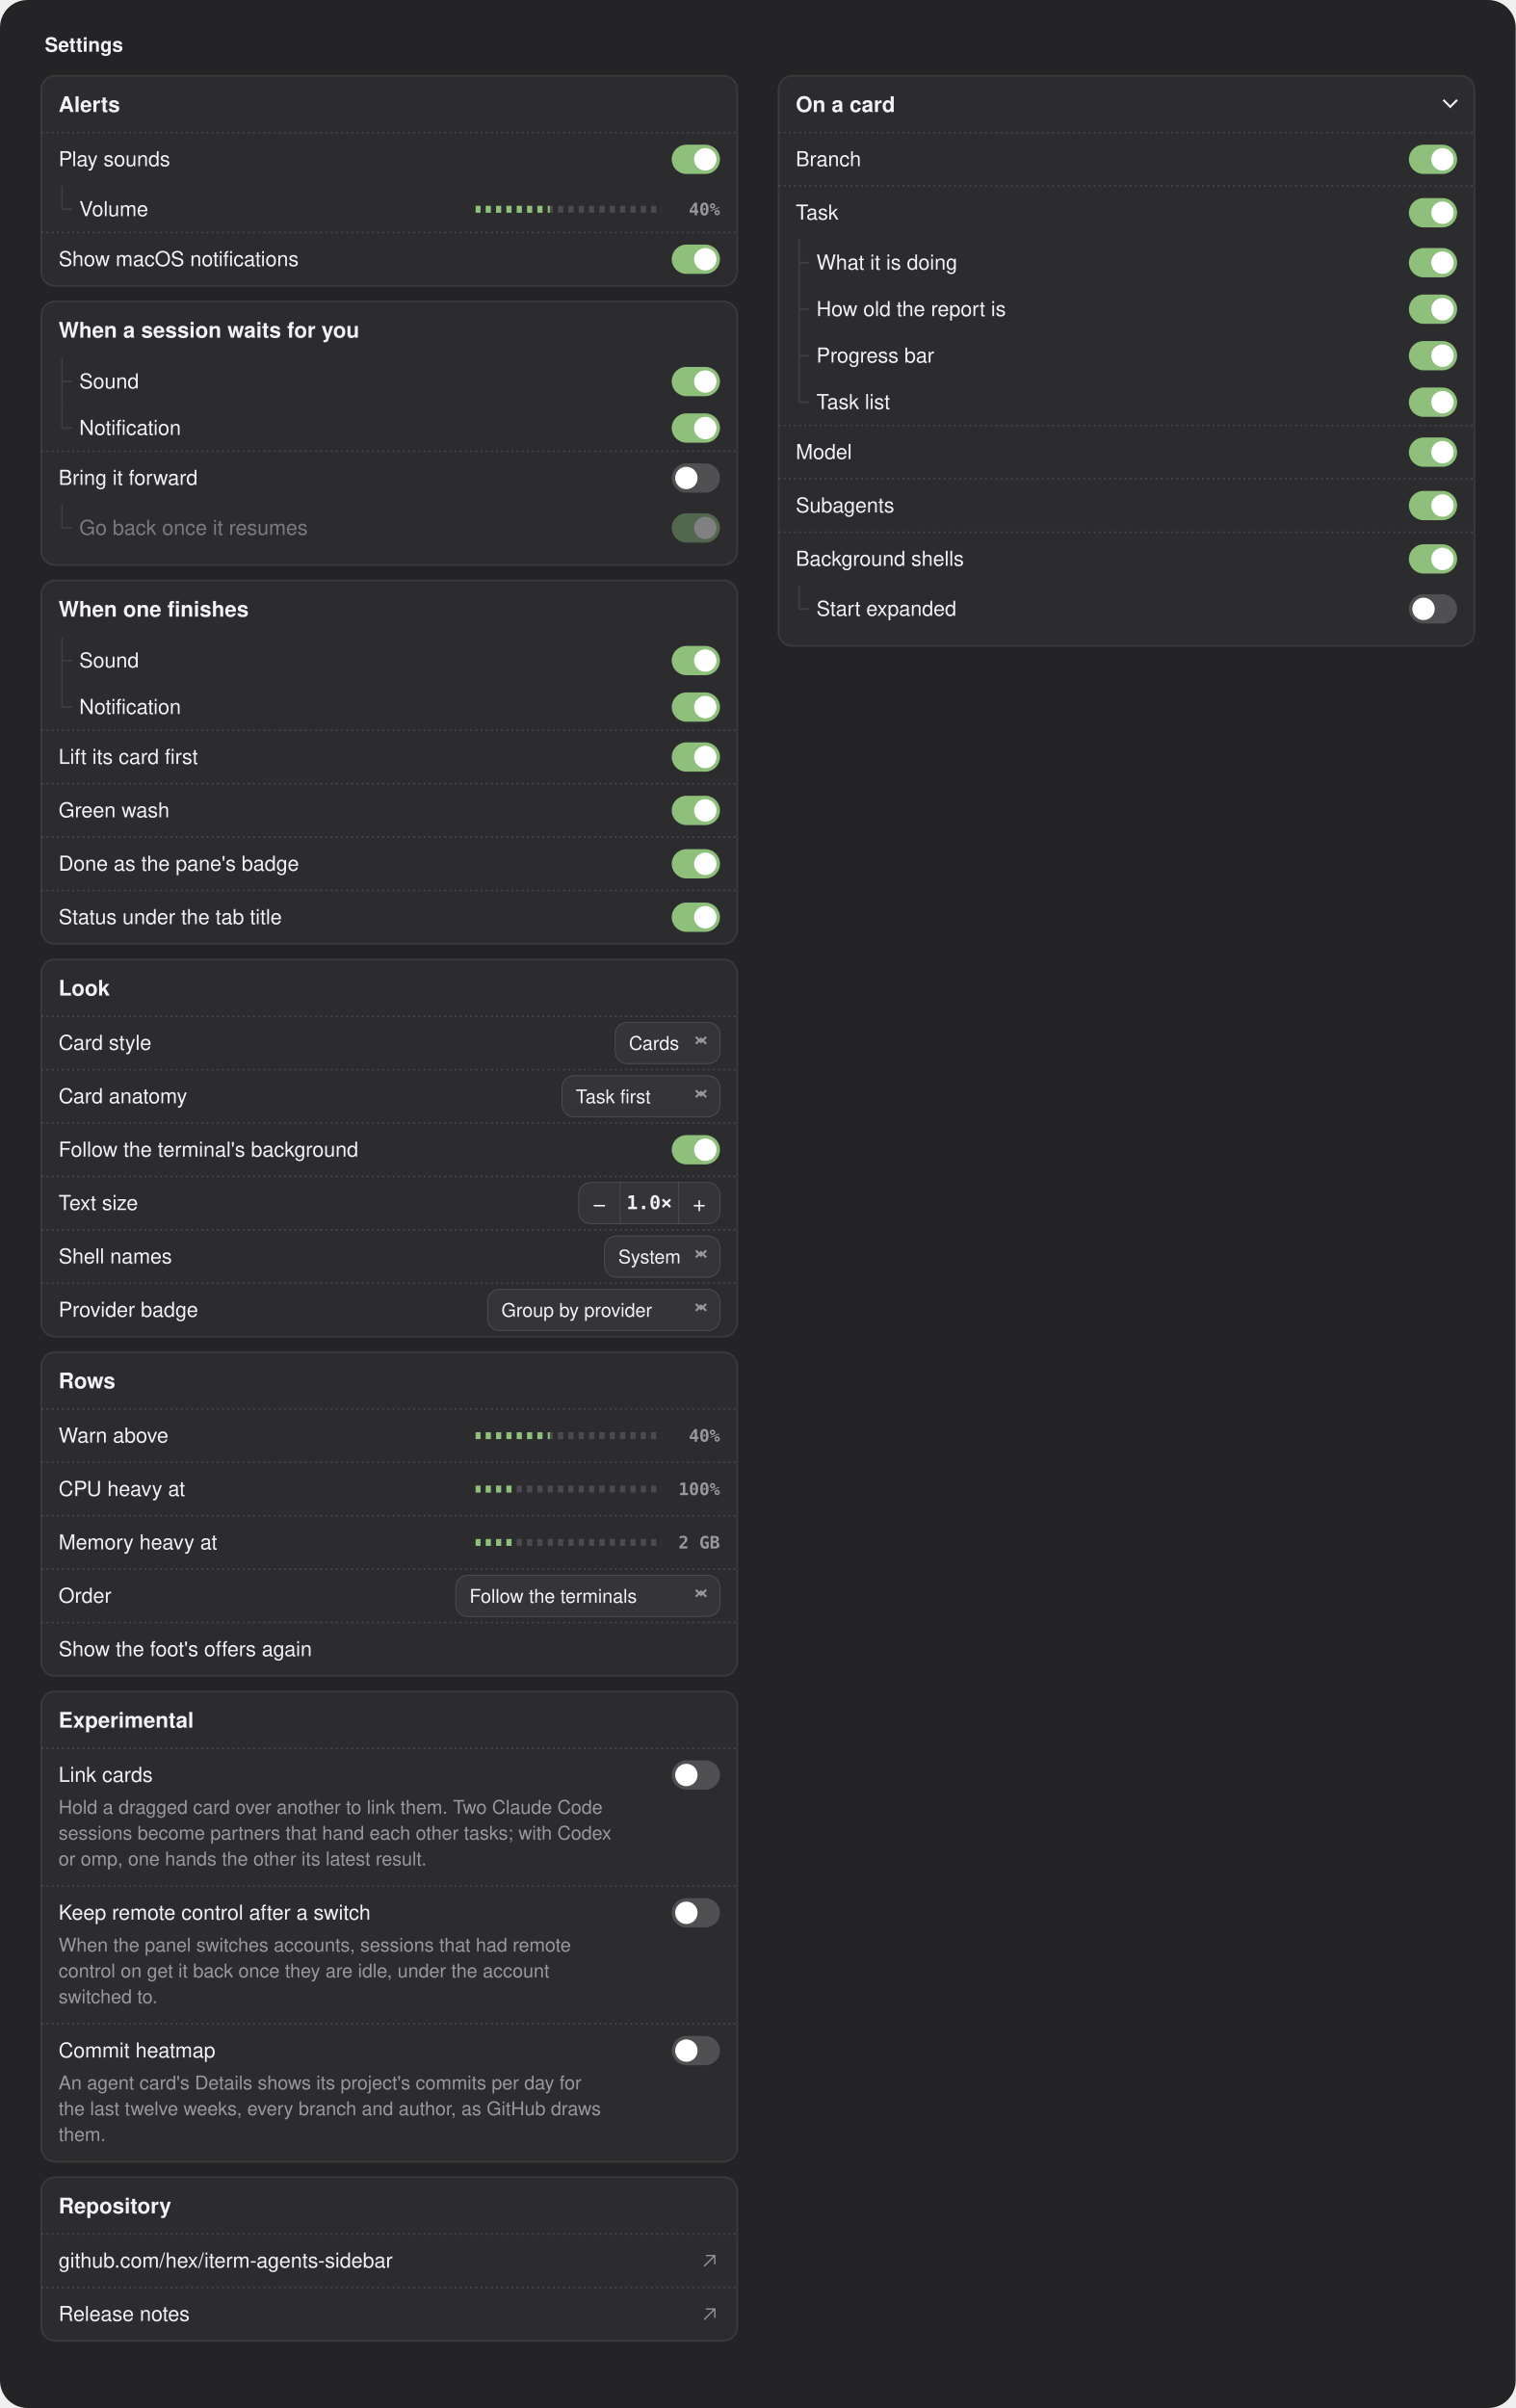
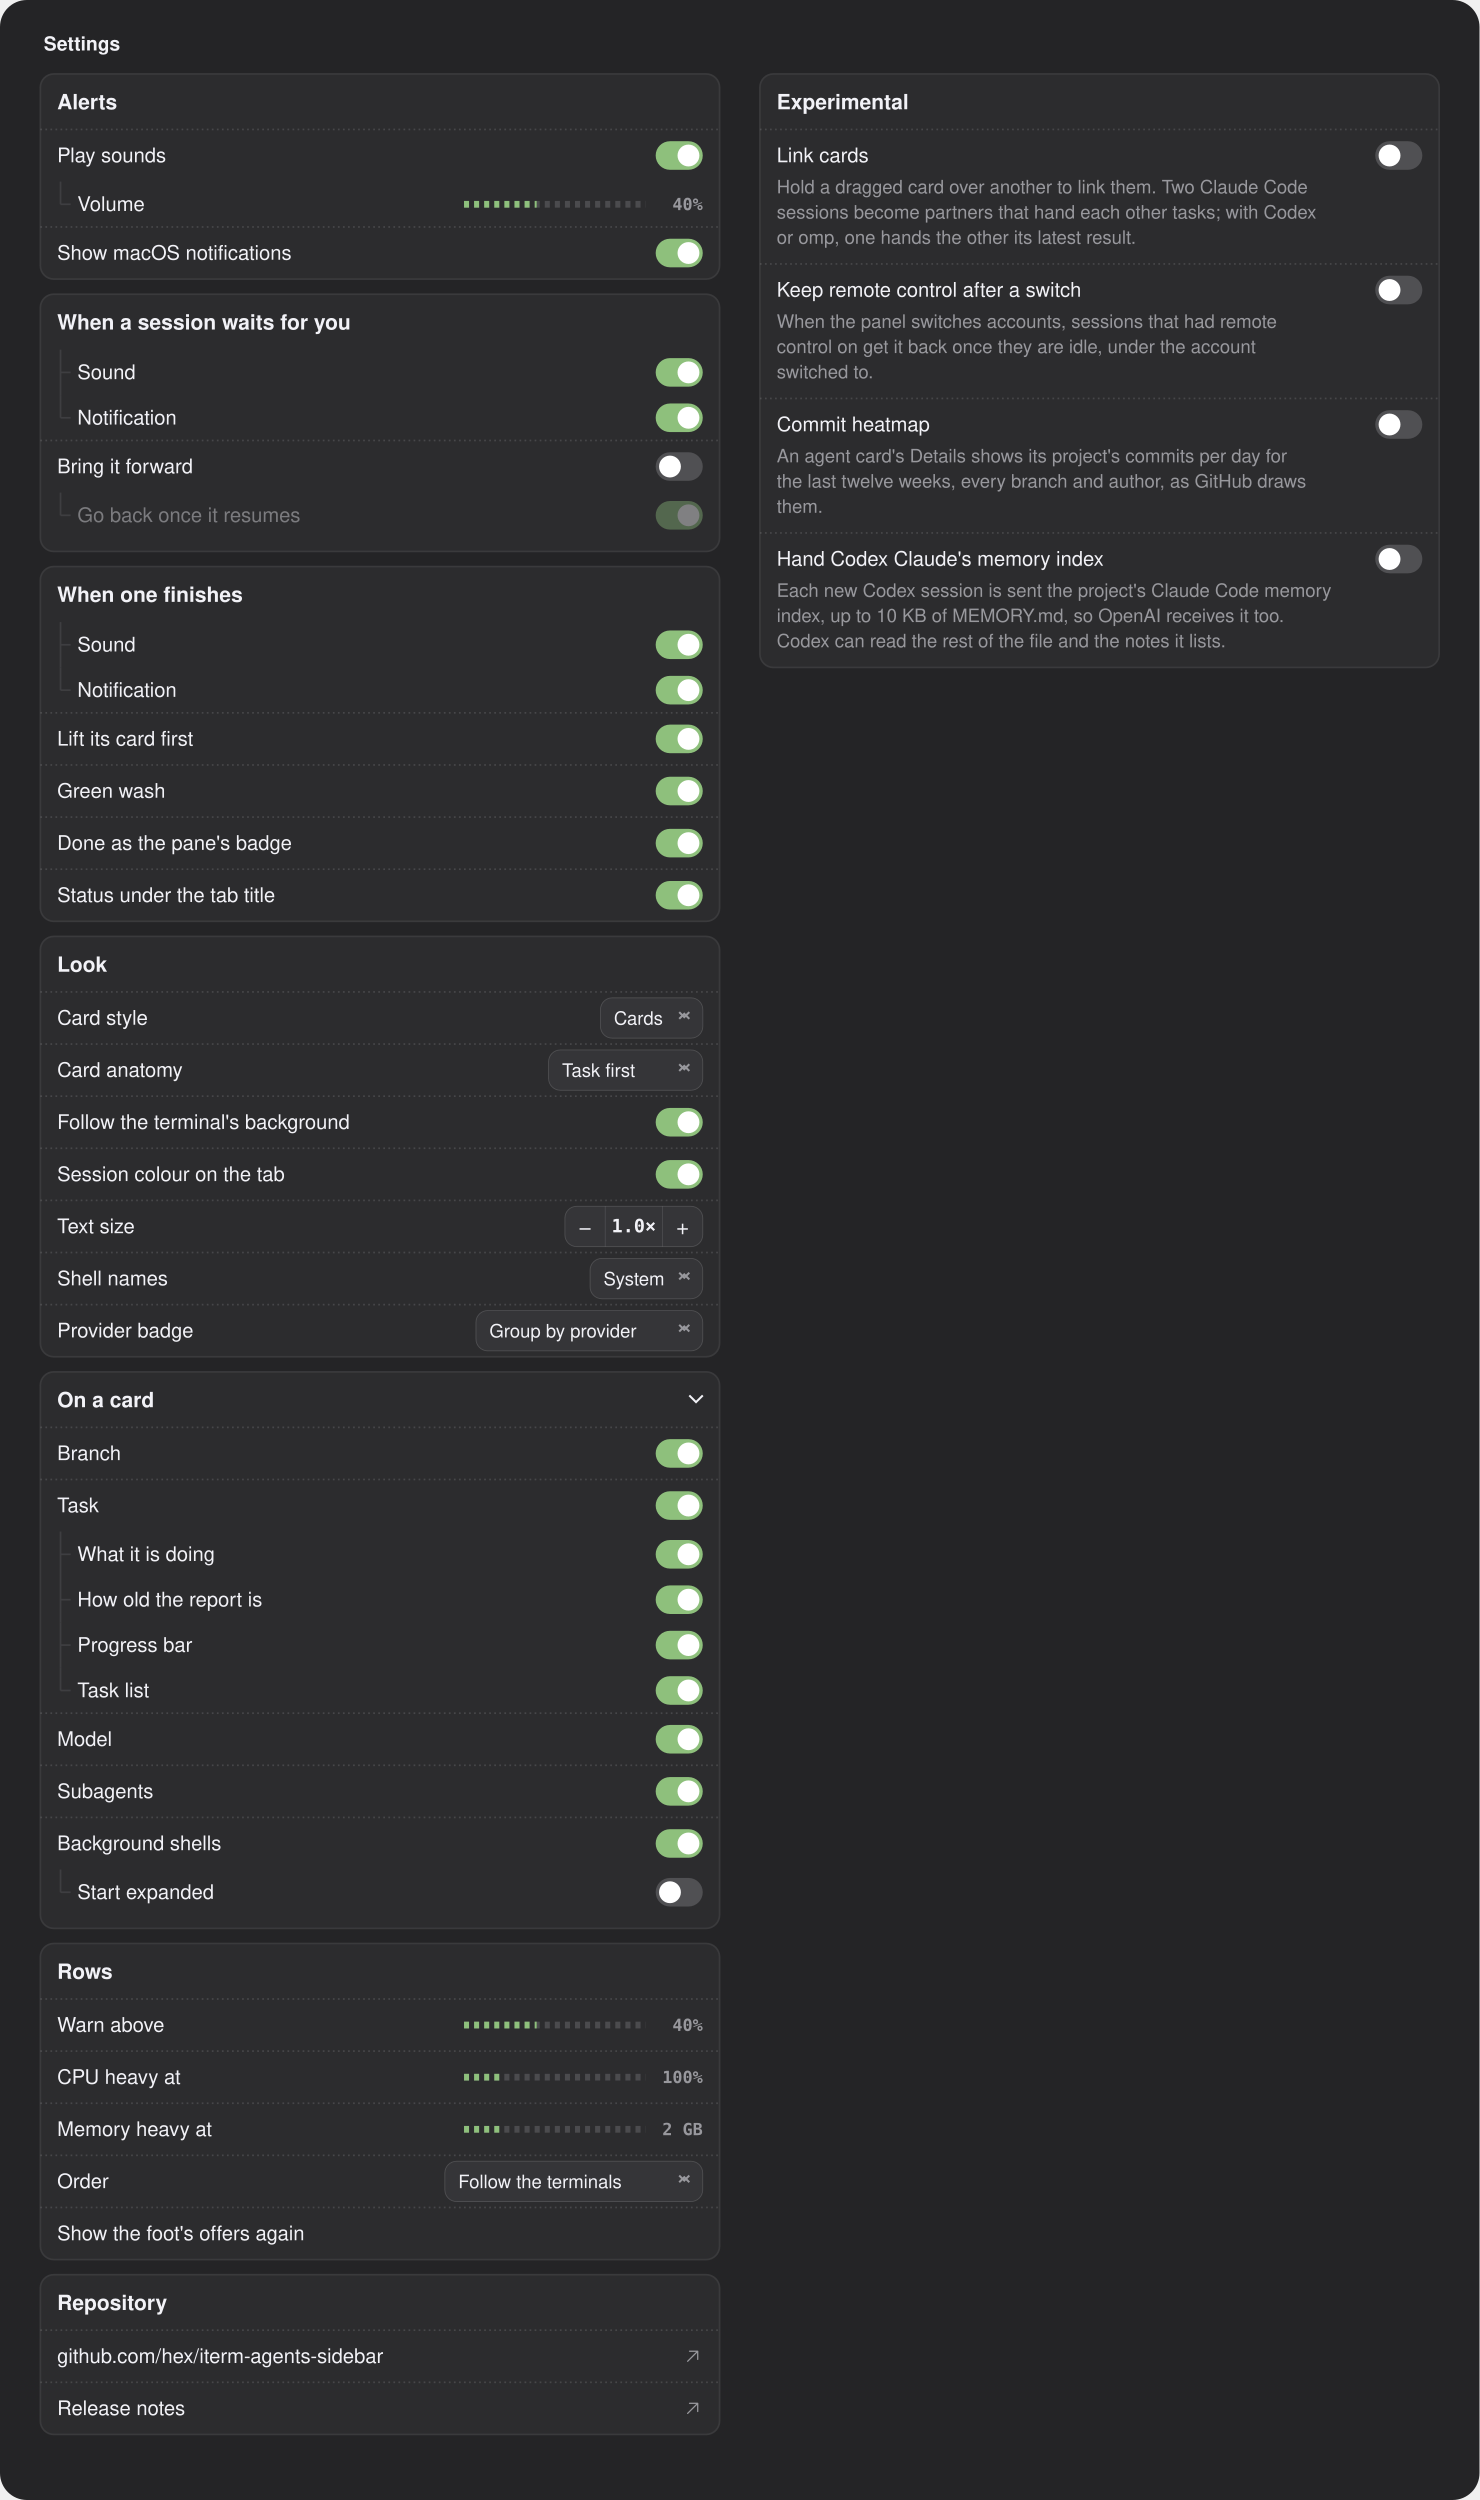
- <svg xmlns="http://www.w3.org/2000/svg" viewBox="0 0 880 1398" width="880" role="img" aria-label="The settings drawer: Alerts, When a session waits for you, When one finishes, Look, On a card, Rows, Experimental and Repository. Every setting with its default, On a card expanded, and the button to show the foot's offers again">
+ <svg xmlns="http://www.w3.org/2000/svg" viewBox="0 0 880 1487" width="880" role="img" aria-label="The settings drawer: Alerts, When a session waits for you, When one finishes, Look, On a card, Rows, Experimental and Repository. Every setting with its default, On a card expanded, and the button to show the foot's offers again">
  <defs>
    <pattern id="tickmask" width="6" height="4" patternUnits="userSpaceOnUse">
      <rect width="3" height="4" fill="#ffffff" />
    </pattern>
    <mask id="tick">
-       <rect width="880" height="1398" fill="url(#tickmask)" />
+       <rect width="880" height="1487" fill="url(#tickmask)" />
    </mask>
  </defs>
-   <rect width="880" height="1398" rx="16" fill="#242426" />
+   <rect width="880" height="1487" rx="16" fill="#242426" />
  <text x="26" y="30" fill="#f2f2f7" font-size="11.5" font-weight="600" font-family="-apple-system, BlinkMacSystemFont, 'Segoe UI', Helvetica, Arial, sans-serif">Settings</text>
  <rect x="24" y="44" width="404" height="122" rx="8" fill="#2c2c2e" stroke="#3a3a3c" />
  <text x="34" y="65" fill="#f2f2f7" font-size="12.5" font-weight="600" font-family="-apple-system, BlinkMacSystemFont, 'Segoe UI', Helvetica, Arial, sans-serif">Alerts</text>
  <line x1="24" y1="77" x2="428" y2="77" stroke="#f2f2f7" opacity="0.14" stroke-dasharray="1 2" />
  <text x="34" y="96.5" fill="#f2f2f7" font-size="12" font-weight="400" font-family="-apple-system, BlinkMacSystemFont, 'Segoe UI', Helvetica, Arial, sans-serif">Play sounds</text>
  <rect x="390" y="84.0" width="28" height="17" rx="8.5" fill="#8ec07c" opacity="1" />
  <circle cx="409.5" cy="92.5" r="6.5" fill="#ffffff" />
  <line x1="36" y1="108" x2="36" y2="121.5" stroke="#3e3e41" />
  <line x1="36" y1="121.5" x2="42" y2="121.5" stroke="#3e3e41" />
  <text x="46" y="125.5" fill="#f2f2f7" font-size="12" font-weight="400" font-family="-apple-system, BlinkMacSystemFont, 'Segoe UI', Helvetica, Arial, sans-serif">Volume</text>
  <text x="418" y="125.0" fill="#98989d" font-size="10" font-weight="600" font-family="ui-monospace, 'SF Mono', Menlo, Consolas, 'DejaVu Sans Mono', monospace" text-anchor="end">40%</text>
  <g mask="url(#tick)">
    <rect x="276" y="119.5" width="108" height="4" fill="#f2f2f7" opacity="0.16" />
    <rect x="276" y="119.5" width="43.2" height="4" fill="#8ec07c" />
  </g>
  <line x1="24" y1="135" x2="428" y2="135" stroke="#f2f2f7" opacity="0.14" stroke-dasharray="1 2" />
  <text x="34" y="154.5" fill="#f2f2f7" font-size="12" font-weight="400" font-family="-apple-system, BlinkMacSystemFont, 'Segoe UI', Helvetica, Arial, sans-serif">Show macOS notifications</text>
  <rect x="390" y="142.0" width="28" height="17" rx="8.5" fill="#8ec07c" opacity="1" />
  <circle cx="409.5" cy="150.5" r="6.5" fill="#ffffff" />
  <rect x="24" y="175" width="404" height="153" rx="8" fill="#2c2c2e" stroke="#3a3a3c" />
  <text x="34" y="196" fill="#f2f2f7" font-size="12.5" font-weight="600" font-family="-apple-system, BlinkMacSystemFont, 'Segoe UI', Helvetica, Arial, sans-serif">When a session waits for you</text>
  <line x1="36" y1="208" x2="36" y2="235" stroke="#3e3e41" />
  <line x1="36" y1="221.5" x2="42" y2="221.5" stroke="#3e3e41" />
  <text x="46" y="225.5" fill="#f2f2f7" font-size="12" font-weight="400" font-family="-apple-system, BlinkMacSystemFont, 'Segoe UI', Helvetica, Arial, sans-serif">Sound</text>
  <rect x="390" y="213.0" width="28" height="17" rx="8.5" fill="#8ec07c" opacity="1" />
  <circle cx="409.5" cy="221.5" r="6.5" fill="#ffffff" />
  <line x1="36" y1="235" x2="36" y2="248.5" stroke="#3e3e41" />
  <line x1="36" y1="248.5" x2="42" y2="248.5" stroke="#3e3e41" />
  <text x="46" y="252.5" fill="#f2f2f7" font-size="12" font-weight="400" font-family="-apple-system, BlinkMacSystemFont, 'Segoe UI', Helvetica, Arial, sans-serif">Notification</text>
  <rect x="390" y="240.0" width="28" height="17" rx="8.5" fill="#8ec07c" opacity="1" />
  <circle cx="409.5" cy="248.5" r="6.5" fill="#ffffff" />
  <line x1="24" y1="262" x2="428" y2="262" stroke="#f2f2f7" opacity="0.14" stroke-dasharray="1 2" />
  <text x="34" y="281.5" fill="#f2f2f7" font-size="12" font-weight="400" font-family="-apple-system, BlinkMacSystemFont, 'Segoe UI', Helvetica, Arial, sans-serif">Bring it forward</text>
  <rect x="390" y="269.0" width="28" height="17" rx="8.5" fill="#f2f2f7" opacity="0.18" />
  <circle cx="398.5" cy="277.5" r="6.5" fill="#ffffff" />
  <line x1="36" y1="293" x2="36" y2="306.5" stroke="#3e3e41" />
  <line x1="36" y1="306.5" x2="42" y2="306.5" stroke="#3e3e41" />
  <g opacity="0.4">
    <text x="46" y="310.5" fill="#f2f2f7" font-size="12" font-weight="400" font-family="-apple-system, BlinkMacSystemFont, 'Segoe UI', Helvetica, Arial, sans-serif">Go back once it resumes</text>
    <rect x="390" y="298.0" width="28" height="17" rx="8.5" fill="#8ec07c" opacity="1" />
    <circle cx="409.5" cy="306.5" r="6.5" fill="#ffffff" />
  </g>
  <rect x="24" y="337" width="404" height="211" rx="8" fill="#2c2c2e" stroke="#3a3a3c" />
  <text x="34" y="358" fill="#f2f2f7" font-size="12.5" font-weight="600" font-family="-apple-system, BlinkMacSystemFont, 'Segoe UI', Helvetica, Arial, sans-serif">When one finishes</text>
  <line x1="36" y1="370" x2="36" y2="397" stroke="#3e3e41" />
  <line x1="36" y1="383.5" x2="42" y2="383.5" stroke="#3e3e41" />
  <text x="46" y="387.5" fill="#f2f2f7" font-size="12" font-weight="400" font-family="-apple-system, BlinkMacSystemFont, 'Segoe UI', Helvetica, Arial, sans-serif">Sound</text>
  <rect x="390" y="375.0" width="28" height="17" rx="8.5" fill="#8ec07c" opacity="1" />
  <circle cx="409.5" cy="383.5" r="6.5" fill="#ffffff" />
  <line x1="36" y1="397" x2="36" y2="410.5" stroke="#3e3e41" />
  <line x1="36" y1="410.5" x2="42" y2="410.5" stroke="#3e3e41" />
  <text x="46" y="414.5" fill="#f2f2f7" font-size="12" font-weight="400" font-family="-apple-system, BlinkMacSystemFont, 'Segoe UI', Helvetica, Arial, sans-serif">Notification</text>
  <rect x="390" y="402.0" width="28" height="17" rx="8.5" fill="#8ec07c" opacity="1" />
  <circle cx="409.5" cy="410.5" r="6.5" fill="#ffffff" />
  <line x1="24" y1="424" x2="428" y2="424" stroke="#f2f2f7" opacity="0.14" stroke-dasharray="1 2" />
  <text x="34" y="443.5" fill="#f2f2f7" font-size="12" font-weight="400" font-family="-apple-system, BlinkMacSystemFont, 'Segoe UI', Helvetica, Arial, sans-serif">Lift its card first</text>
  <rect x="390" y="431.0" width="28" height="17" rx="8.5" fill="#8ec07c" opacity="1" />
  <circle cx="409.5" cy="439.5" r="6.5" fill="#ffffff" />
  <line x1="24" y1="455" x2="428" y2="455" stroke="#f2f2f7" opacity="0.14" stroke-dasharray="1 2" />
  <text x="34" y="474.5" fill="#f2f2f7" font-size="12" font-weight="400" font-family="-apple-system, BlinkMacSystemFont, 'Segoe UI', Helvetica, Arial, sans-serif">Green wash</text>
  <rect x="390" y="462.0" width="28" height="17" rx="8.5" fill="#8ec07c" opacity="1" />
  <circle cx="409.5" cy="470.5" r="6.5" fill="#ffffff" />
  <line x1="24" y1="486" x2="428" y2="486" stroke="#f2f2f7" opacity="0.14" stroke-dasharray="1 2" />
  <text x="34" y="505.5" fill="#f2f2f7" font-size="12" font-weight="400" font-family="-apple-system, BlinkMacSystemFont, 'Segoe UI', Helvetica, Arial, sans-serif">Done as the pane's badge</text>
  <rect x="390" y="493.0" width="28" height="17" rx="8.5" fill="#8ec07c" opacity="1" />
  <circle cx="409.5" cy="501.5" r="6.5" fill="#ffffff" />
  <line x1="24" y1="517" x2="428" y2="517" stroke="#f2f2f7" opacity="0.14" stroke-dasharray="1 2" />
  <text x="34" y="536.5" fill="#f2f2f7" font-size="12" font-weight="400" font-family="-apple-system, BlinkMacSystemFont, 'Segoe UI', Helvetica, Arial, sans-serif">Status under the tab title</text>
  <rect x="390" y="524.0" width="28" height="17" rx="8.5" fill="#8ec07c" opacity="1" />
  <circle cx="409.5" cy="532.5" r="6.5" fill="#ffffff" />
-   <rect x="24" y="557" width="404" height="219" rx="8" fill="#2c2c2e" stroke="#3a3a3c" />
+   <rect x="24" y="557" width="404" height="250" rx="8" fill="#2c2c2e" stroke="#3a3a3c" />
  <text x="34" y="578" fill="#f2f2f7" font-size="12.5" font-weight="600" font-family="-apple-system, BlinkMacSystemFont, 'Segoe UI', Helvetica, Arial, sans-serif">Look</text>
  <line x1="24" y1="590" x2="428" y2="590" stroke="#f2f2f7" opacity="0.14" stroke-dasharray="1 2" />
  <text x="34" y="609.5" fill="#f2f2f7" font-size="12" font-weight="400" font-family="-apple-system, BlinkMacSystemFont, 'Segoe UI', Helvetica, Arial, sans-serif">Card style</text>
  <rect x="357.145" y="593.5" width="60.9" height="24" rx="7" fill="#f2f2f7" opacity="0.05" />
  <rect x="357.145" y="593.5" width="60.9" height="24" rx="7" fill="none" stroke="#f2f2f7" opacity="0.16" stroke-width="0.5" />
  <text x="365.145" y="609.5" fill="#f2f2f7" font-size="11" font-weight="500" font-family="-apple-system, BlinkMacSystemFont, 'Segoe UI', Helvetica, Arial, sans-serif">Cards</text>
  <path d="M404 602.5 l3 3 l3 -3 M404 606.5 l3 -3 l3 3" fill="none" stroke="#98989d" stroke-width="1.2" transform="translate(0,-0.5)" />
  <line x1="24" y1="621" x2="428" y2="621" stroke="#f2f2f7" opacity="0.14" stroke-dasharray="1 2" />
  <text x="34" y="640.5" fill="#f2f2f7" font-size="12" font-weight="400" font-family="-apple-system, BlinkMacSystemFont, 'Segoe UI', Helvetica, Arial, sans-serif">Card anatomy</text>
  <rect x="326.29" y="624.5" width="91.7" height="24" rx="7" fill="#f2f2f7" opacity="0.05" />
  <rect x="326.29" y="624.5" width="91.7" height="24" rx="7" fill="none" stroke="#f2f2f7" opacity="0.16" stroke-width="0.5" />
  <text x="334.29" y="640.5" fill="#f2f2f7" font-size="11" font-weight="500" font-family="-apple-system, BlinkMacSystemFont, 'Segoe UI', Helvetica, Arial, sans-serif">Task first</text>
  <path d="M404 633.5 l3 3 l3 -3 M404 637.5 l3 -3 l3 3" fill="none" stroke="#98989d" stroke-width="1.2" transform="translate(0,-0.5)" />
  <line x1="24" y1="652" x2="428" y2="652" stroke="#f2f2f7" opacity="0.14" stroke-dasharray="1 2" />
  <text x="34" y="671.5" fill="#f2f2f7" font-size="12" font-weight="400" font-family="-apple-system, BlinkMacSystemFont, 'Segoe UI', Helvetica, Arial, sans-serif">Follow the terminal's background</text>
  <rect x="390" y="659.0" width="28" height="17" rx="8.5" fill="#8ec07c" opacity="1" />
  <circle cx="409.5" cy="667.5" r="6.5" fill="#ffffff" />
  <line x1="24" y1="683" x2="428" y2="683" stroke="#f2f2f7" opacity="0.14" stroke-dasharray="1 2" />
-   <text x="34" y="702.5" fill="#f2f2f7" font-size="12" font-weight="400" font-family="-apple-system, BlinkMacSystemFont, 'Segoe UI', Helvetica, Arial, sans-serif">Text size</text>
-   <rect x="336" y="686.5" width="82" height="24" rx="7" fill="#f2f2f7" opacity="0.05" />
-   <rect x="336" y="686.5" width="82" height="24" rx="7" fill="none" stroke="#f2f2f7" opacity="0.16" stroke-width="0.5" />
-   <line x1="360" y1="686.5" x2="360" y2="710.5" stroke="#f2f2f7" opacity="0.12" stroke-width="0.5" />
-   <line x1="394" y1="686.5" x2="394" y2="710.5" stroke="#f2f2f7" opacity="0.12" stroke-width="0.5" />
-   <text x="348" y="703.0" fill="#f2f2f7" font-size="13" font-weight="500" font-family="-apple-system, BlinkMacSystemFont, 'Segoe UI', Helvetica, Arial, sans-serif" text-anchor="middle">−</text>
-   <text x="377" y="702.0" fill="#f2f2f7" font-size="11" font-weight="600" font-family="ui-monospace, 'SF Mono', Menlo, Consolas, 'DejaVu Sans Mono', monospace" text-anchor="middle">1.0×</text>
-   <text x="406" y="703.0" fill="#f2f2f7" font-size="13" font-weight="500" font-family="-apple-system, BlinkMacSystemFont, 'Segoe UI', Helvetica, Arial, sans-serif" text-anchor="middle">+</text>
+   <text x="34" y="702.5" fill="#f2f2f7" font-size="12" font-weight="400" font-family="-apple-system, BlinkMacSystemFont, 'Segoe UI', Helvetica, Arial, sans-serif">Session colour on the tab</text>
+   <rect x="390" y="690.0" width="28" height="17" rx="8.5" fill="#8ec07c" opacity="1" />
+   <circle cx="409.5" cy="698.5" r="6.5" fill="#ffffff" />
  <line x1="24" y1="714" x2="428" y2="714" stroke="#f2f2f7" opacity="0.14" stroke-dasharray="1 2" />
-   <text x="34" y="733.5" fill="#f2f2f7" font-size="12" font-weight="400" font-family="-apple-system, BlinkMacSystemFont, 'Segoe UI', Helvetica, Arial, sans-serif">Shell names</text>
-   <rect x="350.974" y="717.5" width="67.0" height="24" rx="7" fill="#f2f2f7" opacity="0.05" />
-   <rect x="350.974" y="717.5" width="67.0" height="24" rx="7" fill="none" stroke="#f2f2f7" opacity="0.16" stroke-width="0.5" />
-   <text x="358.974" y="733.5" fill="#f2f2f7" font-size="11" font-weight="500" font-family="-apple-system, BlinkMacSystemFont, 'Segoe UI', Helvetica, Arial, sans-serif">System</text>
-   <path d="M404 726.5 l3 3 l3 -3 M404 730.5 l3 -3 l3 3" fill="none" stroke="#98989d" stroke-width="1.2" transform="translate(0,-0.5)" />
+   <text x="34" y="733.5" fill="#f2f2f7" font-size="12" font-weight="400" font-family="-apple-system, BlinkMacSystemFont, 'Segoe UI', Helvetica, Arial, sans-serif">Text size</text>
+   <rect x="336" y="717.5" width="82" height="24" rx="7" fill="#f2f2f7" opacity="0.05" />
+   <rect x="336" y="717.5" width="82" height="24" rx="7" fill="none" stroke="#f2f2f7" opacity="0.16" stroke-width="0.5" />
+   <line x1="360" y1="717.5" x2="360" y2="741.5" stroke="#f2f2f7" opacity="0.12" stroke-width="0.5" />
+   <line x1="394" y1="717.5" x2="394" y2="741.5" stroke="#f2f2f7" opacity="0.12" stroke-width="0.5" />
+   <text x="348" y="734.0" fill="#f2f2f7" font-size="13" font-weight="500" font-family="-apple-system, BlinkMacSystemFont, 'Segoe UI', Helvetica, Arial, sans-serif" text-anchor="middle">−</text>
+   <text x="377" y="733.0" fill="#f2f2f7" font-size="11" font-weight="600" font-family="ui-monospace, 'SF Mono', Menlo, Consolas, 'DejaVu Sans Mono', monospace" text-anchor="middle">1.0×</text>
+   <text x="406" y="734.0" fill="#f2f2f7" font-size="13" font-weight="500" font-family="-apple-system, BlinkMacSystemFont, 'Segoe UI', Helvetica, Arial, sans-serif" text-anchor="middle">+</text>
  <line x1="24" y1="745" x2="428" y2="745" stroke="#f2f2f7" opacity="0.14" stroke-dasharray="1 2" />
-   <text x="34" y="764.5" fill="#f2f2f7" font-size="12" font-weight="400" font-family="-apple-system, BlinkMacSystemFont, 'Segoe UI', Helvetica, Arial, sans-serif">Provider badge</text>
-   <rect x="283.093" y="748.5" width="134.9" height="24" rx="7" fill="#f2f2f7" opacity="0.05" />
-   <rect x="283.093" y="748.5" width="134.9" height="24" rx="7" fill="none" stroke="#f2f2f7" opacity="0.16" stroke-width="0.5" />
-   <text x="291.093" y="764.5" fill="#f2f2f7" font-size="11" font-weight="500" font-family="-apple-system, BlinkMacSystemFont, 'Segoe UI', Helvetica, Arial, sans-serif">Group by provider</text>
+   <text x="34" y="764.5" fill="#f2f2f7" font-size="12" font-weight="400" font-family="-apple-system, BlinkMacSystemFont, 'Segoe UI', Helvetica, Arial, sans-serif">Shell names</text>
+   <rect x="350.974" y="748.5" width="67.0" height="24" rx="7" fill="#f2f2f7" opacity="0.05" />
+   <rect x="350.974" y="748.5" width="67.0" height="24" rx="7" fill="none" stroke="#f2f2f7" opacity="0.16" stroke-width="0.5" />
+   <text x="358.974" y="764.5" fill="#f2f2f7" font-size="11" font-weight="500" font-family="-apple-system, BlinkMacSystemFont, 'Segoe UI', Helvetica, Arial, sans-serif">System</text>
  <path d="M404 757.5 l3 3 l3 -3 M404 761.5 l3 -3 l3 3" fill="none" stroke="#98989d" stroke-width="1.2" transform="translate(0,-0.5)" />
-   <rect x="24" y="785" width="404" height="188" rx="8" fill="#2c2c2e" stroke="#3a3a3c" />
-   <text x="34" y="806" fill="#f2f2f7" font-size="12.5" font-weight="600" font-family="-apple-system, BlinkMacSystemFont, 'Segoe UI', Helvetica, Arial, sans-serif">Rows</text>
-   <line x1="24" y1="818" x2="428" y2="818" stroke="#f2f2f7" opacity="0.14" stroke-dasharray="1 2" />
-   <text x="34" y="837.5" fill="#f2f2f7" font-size="12" font-weight="400" font-family="-apple-system, BlinkMacSystemFont, 'Segoe UI', Helvetica, Arial, sans-serif">Warn above</text>
-   <text x="418" y="837.0" fill="#98989d" font-size="10" font-weight="600" font-family="ui-monospace, 'SF Mono', Menlo, Consolas, 'DejaVu Sans Mono', monospace" text-anchor="end">40%</text>
-   <g mask="url(#tick)">
-     <rect x="276" y="831.5" width="108" height="4" fill="#f2f2f7" opacity="0.16" />
-     <rect x="276" y="831.5" width="43.2" height="4" fill="#8ec07c" />
-   </g>
+   <line x1="24" y1="776" x2="428" y2="776" stroke="#f2f2f7" opacity="0.14" stroke-dasharray="1 2" />
+   <text x="34" y="795.5" fill="#f2f2f7" font-size="12" font-weight="400" font-family="-apple-system, BlinkMacSystemFont, 'Segoe UI', Helvetica, Arial, sans-serif">Provider badge</text>
+   <rect x="283.093" y="779.5" width="134.9" height="24" rx="7" fill="#f2f2f7" opacity="0.05" />
+   <rect x="283.093" y="779.5" width="134.9" height="24" rx="7" fill="none" stroke="#f2f2f7" opacity="0.16" stroke-width="0.5" />
+   <text x="291.093" y="795.5" fill="#f2f2f7" font-size="11" font-weight="500" font-family="-apple-system, BlinkMacSystemFont, 'Segoe UI', Helvetica, Arial, sans-serif">Group by provider</text>
+   <path d="M404 788.5 l3 3 l3 -3 M404 792.5 l3 -3 l3 3" fill="none" stroke="#98989d" stroke-width="1.2" transform="translate(0,-0.5)" />
+   <rect x="24" y="816" width="404" height="331" rx="8" fill="#2c2c2e" stroke="#3a3a3c" />
+   <text x="34" y="837" fill="#f2f2f7" font-size="12.5" font-weight="600" font-family="-apple-system, BlinkMacSystemFont, 'Segoe UI', Helvetica, Arial, sans-serif">On a card</text>
+   <path d="M410 830 l4 4 l4 -4" fill="none" stroke="#f2f2f7" stroke-width="1.2" />
  <line x1="24" y1="849" x2="428" y2="849" stroke="#f2f2f7" opacity="0.14" stroke-dasharray="1 2" />
-   <text x="34" y="868.5" fill="#f2f2f7" font-size="12" font-weight="400" font-family="-apple-system, BlinkMacSystemFont, 'Segoe UI', Helvetica, Arial, sans-serif">CPU heavy at</text>
-   <text x="418" y="868.0" fill="#98989d" font-size="10" font-weight="600" font-family="ui-monospace, 'SF Mono', Menlo, Consolas, 'DejaVu Sans Mono', monospace" text-anchor="end">100%</text>
-   <g mask="url(#tick)">
-     <rect x="276" y="862.5" width="108" height="4" fill="#f2f2f7" opacity="0.16" />
-     <rect x="276" y="862.5" width="21.6" height="4" fill="#8ec07c" />
-   </g>
+   <text x="34" y="868.5" fill="#f2f2f7" font-size="12" font-weight="400" font-family="-apple-system, BlinkMacSystemFont, 'Segoe UI', Helvetica, Arial, sans-serif">Branch</text>
+   <rect x="390" y="856.0" width="28" height="17" rx="8.5" fill="#8ec07c" opacity="1" />
+   <circle cx="409.5" cy="864.5" r="6.5" fill="#ffffff" />
  <line x1="24" y1="880" x2="428" y2="880" stroke="#f2f2f7" opacity="0.14" stroke-dasharray="1 2" />
-   <text x="34" y="899.5" fill="#f2f2f7" font-size="12" font-weight="400" font-family="-apple-system, BlinkMacSystemFont, 'Segoe UI', Helvetica, Arial, sans-serif">Memory heavy at</text>
-   <text x="418" y="899.0" fill="#98989d" font-size="10" font-weight="600" font-family="ui-monospace, 'SF Mono', Menlo, Consolas, 'DejaVu Sans Mono', monospace" text-anchor="end">2 GB</text>
-   <g mask="url(#tick)">
-     <rect x="276" y="893.5" width="108" height="4" fill="#f2f2f7" opacity="0.16" />
-     <rect x="276" y="893.5" width="21.6" height="4" fill="#8ec07c" />
-   </g>
-   <line x1="24" y1="911" x2="428" y2="911" stroke="#f2f2f7" opacity="0.14" stroke-dasharray="1 2" />
-   <text x="34" y="930.5" fill="#f2f2f7" font-size="12" font-weight="400" font-family="-apple-system, BlinkMacSystemFont, 'Segoe UI', Helvetica, Arial, sans-serif">Order</text>
-   <rect x="264.58" y="914.5" width="153.4" height="24" rx="7" fill="#f2f2f7" opacity="0.05" />
-   <rect x="264.58" y="914.5" width="153.4" height="24" rx="7" fill="none" stroke="#f2f2f7" opacity="0.16" stroke-width="0.5" />
-   <text x="272.58" y="930.5" fill="#f2f2f7" font-size="11" font-weight="500" font-family="-apple-system, BlinkMacSystemFont, 'Segoe UI', Helvetica, Arial, sans-serif">Follow the terminals</text>
-   <path d="M404 923.5 l3 3 l3 -3 M404 927.5 l3 -3 l3 3" fill="none" stroke="#98989d" stroke-width="1.2" transform="translate(0,-0.5)" />
-   <line x1="24" y1="942" x2="428" y2="942" stroke="#f2f2f7" opacity="0.14" stroke-dasharray="1 2" />
-   <text x="34" y="961.5" fill="#f2f2f7" font-size="12" font-weight="400" font-family="-apple-system, BlinkMacSystemFont, 'Segoe UI', Helvetica, Arial, sans-serif">Show the foot's offers again</text>
-   <rect x="24" y="982" width="404" height="273" rx="8" fill="#2c2c2e" stroke="#3a3a3c" />
-   <text x="34" y="1003" fill="#f2f2f7" font-size="12.5" font-weight="600" font-family="-apple-system, BlinkMacSystemFont, 'Segoe UI', Helvetica, Arial, sans-serif">Experimental</text>
-   <line x1="24" y1="1015" x2="428" y2="1015" stroke="#f2f2f7" opacity="0.14" stroke-dasharray="1 2" />
-   <text x="34" y="1034.5" fill="#f2f2f7" font-size="12" font-weight="400" font-family="-apple-system, BlinkMacSystemFont, 'Segoe UI', Helvetica, Arial, sans-serif">Link cards</text>
-   <rect x="390" y="1022.0" width="28" height="17" rx="8.5" fill="#f2f2f7" opacity="0.18" />
-   <circle cx="398.5" cy="1030.5" r="6.5" fill="#ffffff" />
-   <text x="34" y="1053" fill="#98989d" font-size="11" font-weight="400" font-family="-apple-system, BlinkMacSystemFont, 'Segoe UI', Helvetica, Arial, sans-serif">Hold a dragged card over another to link them. Two Claude Code</text>
-   <text x="34" y="1068" fill="#98989d" font-size="11" font-weight="400" font-family="-apple-system, BlinkMacSystemFont, 'Segoe UI', Helvetica, Arial, sans-serif">sessions become partners that hand each other tasks; with Codex</text>
-   <text x="34" y="1083" fill="#98989d" font-size="11" font-weight="400" font-family="-apple-system, BlinkMacSystemFont, 'Segoe UI', Helvetica, Arial, sans-serif">or omp, one hands the other its latest result.</text>
-   <line x1="24" y1="1095" x2="428" y2="1095" stroke="#f2f2f7" opacity="0.14" stroke-dasharray="1 2" />
-   <text x="34" y="1114.5" fill="#f2f2f7" font-size="12" font-weight="400" font-family="-apple-system, BlinkMacSystemFont, 'Segoe UI', Helvetica, Arial, sans-serif">Keep remote control after a switch</text>
-   <rect x="390" y="1102.0" width="28" height="17" rx="8.5" fill="#f2f2f7" opacity="0.18" />
-   <circle cx="398.5" cy="1110.5" r="6.5" fill="#ffffff" />
-   <text x="34" y="1133" fill="#98989d" font-size="11" font-weight="400" font-family="-apple-system, BlinkMacSystemFont, 'Segoe UI', Helvetica, Arial, sans-serif">When the panel switches accounts, sessions that had remote</text>
-   <text x="34" y="1148" fill="#98989d" font-size="11" font-weight="400" font-family="-apple-system, BlinkMacSystemFont, 'Segoe UI', Helvetica, Arial, sans-serif">control on get it back once they are idle, under the account</text>
-   <text x="34" y="1163" fill="#98989d" font-size="11" font-weight="400" font-family="-apple-system, BlinkMacSystemFont, 'Segoe UI', Helvetica, Arial, sans-serif">switched to.</text>
-   <line x1="24" y1="1175" x2="428" y2="1175" stroke="#f2f2f7" opacity="0.14" stroke-dasharray="1 2" />
-   <text x="34" y="1194.5" fill="#f2f2f7" font-size="12" font-weight="400" font-family="-apple-system, BlinkMacSystemFont, 'Segoe UI', Helvetica, Arial, sans-serif">Commit heatmap</text>
-   <rect x="390" y="1182.0" width="28" height="17" rx="8.5" fill="#f2f2f7" opacity="0.18" />
-   <circle cx="398.5" cy="1190.5" r="6.5" fill="#ffffff" />
-   <text x="34" y="1213" fill="#98989d" font-size="11" font-weight="400" font-family="-apple-system, BlinkMacSystemFont, 'Segoe UI', Helvetica, Arial, sans-serif">An agent card's Details shows its project's commits per day for</text>
-   <text x="34" y="1228" fill="#98989d" font-size="11" font-weight="400" font-family="-apple-system, BlinkMacSystemFont, 'Segoe UI', Helvetica, Arial, sans-serif">the last twelve weeks, every branch and author, as GitHub draws</text>
-   <text x="34" y="1243" fill="#98989d" font-size="11" font-weight="400" font-family="-apple-system, BlinkMacSystemFont, 'Segoe UI', Helvetica, Arial, sans-serif">them.</text>
-   <rect x="24" y="1264" width="404" height="95" rx="8" fill="#2c2c2e" stroke="#3a3a3c" />
-   <text x="34" y="1285" fill="#f2f2f7" font-size="12.5" font-weight="600" font-family="-apple-system, BlinkMacSystemFont, 'Segoe UI', Helvetica, Arial, sans-serif">Repository</text>
-   <line x1="24" y1="1297" x2="428" y2="1297" stroke="#f2f2f7" opacity="0.14" stroke-dasharray="1 2" />
-   <text x="34" y="1316.5" fill="#f2f2f7" font-size="12" font-weight="400" font-family="-apple-system, BlinkMacSystemFont, 'Segoe UI', Helvetica, Arial, sans-serif">github.com/hex/iterm-agents-sidebar</text>
-   <path transform="translate(406 1306.5) scale(0.046875)" fill="#98989d" d="M200,64V168a8,8,0,0,1-16,0V83.31L69.66,197.66a8,8,0,0,1-11.32-11.32L172.69,72H88a8,8,0,0,1,0-16H192A8,8,0,0,1,200,64Z" />
-   <line x1="24" y1="1328" x2="428" y2="1328" stroke="#f2f2f7" opacity="0.14" stroke-dasharray="1 2" />
-   <text x="34" y="1347.5" fill="#f2f2f7" font-size="12" font-weight="400" font-family="-apple-system, BlinkMacSystemFont, 'Segoe UI', Helvetica, Arial, sans-serif">Release notes</text>
-   <path transform="translate(406 1337.5) scale(0.046875)" fill="#98989d" d="M200,64V168a8,8,0,0,1-16,0V83.31L69.66,197.66a8,8,0,0,1-11.32-11.32L172.69,72H88a8,8,0,0,1,0-16H192A8,8,0,0,1,200,64Z" />
-   <rect x="452" y="44" width="404" height="331" rx="8" fill="#2c2c2e" stroke="#3a3a3c" />
-   <text x="462" y="65" fill="#f2f2f7" font-size="12.5" font-weight="600" font-family="-apple-system, BlinkMacSystemFont, 'Segoe UI', Helvetica, Arial, sans-serif">On a card</text>
-   <path d="M838 58 l4 4 l4 -4" fill="none" stroke="#f2f2f7" stroke-width="1.2" />
+   <text x="34" y="899.5" fill="#f2f2f7" font-size="12" font-weight="400" font-family="-apple-system, BlinkMacSystemFont, 'Segoe UI', Helvetica, Arial, sans-serif">Task</text>
+   <rect x="390" y="887.0" width="28" height="17" rx="8.5" fill="#8ec07c" opacity="1" />
+   <circle cx="409.5" cy="895.5" r="6.5" fill="#ffffff" />
+   <line x1="36" y1="911" x2="36" y2="938" stroke="#3e3e41" />
+   <line x1="36" y1="924.5" x2="42" y2="924.5" stroke="#3e3e41" />
+   <text x="46" y="928.5" fill="#f2f2f7" font-size="12" font-weight="400" font-family="-apple-system, BlinkMacSystemFont, 'Segoe UI', Helvetica, Arial, sans-serif">What it is doing</text>
+   <rect x="390" y="916.0" width="28" height="17" rx="8.5" fill="#8ec07c" opacity="1" />
+   <circle cx="409.5" cy="924.5" r="6.5" fill="#ffffff" />
+   <line x1="36" y1="938" x2="36" y2="965" stroke="#3e3e41" />
+   <line x1="36" y1="951.5" x2="42" y2="951.5" stroke="#3e3e41" />
+   <text x="46" y="955.5" fill="#f2f2f7" font-size="12" font-weight="400" font-family="-apple-system, BlinkMacSystemFont, 'Segoe UI', Helvetica, Arial, sans-serif">How old the report is</text>
+   <rect x="390" y="943.0" width="28" height="17" rx="8.5" fill="#8ec07c" opacity="1" />
+   <circle cx="409.5" cy="951.5" r="6.5" fill="#ffffff" />
+   <line x1="36" y1="965" x2="36" y2="992" stroke="#3e3e41" />
+   <line x1="36" y1="978.5" x2="42" y2="978.5" stroke="#3e3e41" />
+   <text x="46" y="982.5" fill="#f2f2f7" font-size="12" font-weight="400" font-family="-apple-system, BlinkMacSystemFont, 'Segoe UI', Helvetica, Arial, sans-serif">Progress bar</text>
+   <rect x="390" y="970.0" width="28" height="17" rx="8.5" fill="#8ec07c" opacity="1" />
+   <circle cx="409.5" cy="978.5" r="6.5" fill="#ffffff" />
+   <line x1="36" y1="992" x2="36" y2="1005.5" stroke="#3e3e41" />
+   <line x1="36" y1="1005.5" x2="42" y2="1005.5" stroke="#3e3e41" />
+   <text x="46" y="1009.5" fill="#f2f2f7" font-size="12" font-weight="400" font-family="-apple-system, BlinkMacSystemFont, 'Segoe UI', Helvetica, Arial, sans-serif">Task list</text>
+   <rect x="390" y="997.0" width="28" height="17" rx="8.5" fill="#8ec07c" opacity="1" />
+   <circle cx="409.5" cy="1005.5" r="6.5" fill="#ffffff" />
+   <line x1="24" y1="1019" x2="428" y2="1019" stroke="#f2f2f7" opacity="0.14" stroke-dasharray="1 2" />
+   <text x="34" y="1038.5" fill="#f2f2f7" font-size="12" font-weight="400" font-family="-apple-system, BlinkMacSystemFont, 'Segoe UI', Helvetica, Arial, sans-serif">Model</text>
+   <rect x="390" y="1026.0" width="28" height="17" rx="8.5" fill="#8ec07c" opacity="1" />
+   <circle cx="409.5" cy="1034.5" r="6.5" fill="#ffffff" />
+   <line x1="24" y1="1050" x2="428" y2="1050" stroke="#f2f2f7" opacity="0.14" stroke-dasharray="1 2" />
+   <text x="34" y="1069.5" fill="#f2f2f7" font-size="12" font-weight="400" font-family="-apple-system, BlinkMacSystemFont, 'Segoe UI', Helvetica, Arial, sans-serif">Subagents</text>
+   <rect x="390" y="1057.0" width="28" height="17" rx="8.5" fill="#8ec07c" opacity="1" />
+   <circle cx="409.5" cy="1065.5" r="6.5" fill="#ffffff" />
+   <line x1="24" y1="1081" x2="428" y2="1081" stroke="#f2f2f7" opacity="0.14" stroke-dasharray="1 2" />
+   <text x="34" y="1100.5" fill="#f2f2f7" font-size="12" font-weight="400" font-family="-apple-system, BlinkMacSystemFont, 'Segoe UI', Helvetica, Arial, sans-serif">Background shells</text>
+   <rect x="390" y="1088.0" width="28" height="17" rx="8.5" fill="#8ec07c" opacity="1" />
+   <circle cx="409.5" cy="1096.5" r="6.5" fill="#ffffff" />
+   <line x1="36" y1="1112" x2="36" y2="1125.5" stroke="#3e3e41" />
+   <line x1="36" y1="1125.5" x2="42" y2="1125.5" stroke="#3e3e41" />
+   <text x="46" y="1129.5" fill="#f2f2f7" font-size="12" font-weight="400" font-family="-apple-system, BlinkMacSystemFont, 'Segoe UI', Helvetica, Arial, sans-serif">Start expanded</text>
+   <rect x="390" y="1117.0" width="28" height="17" rx="8.5" fill="#f2f2f7" opacity="0.18" />
+   <circle cx="398.5" cy="1125.5" r="6.5" fill="#ffffff" />
+   <rect x="24" y="1156" width="404" height="188" rx="8" fill="#2c2c2e" stroke="#3a3a3c" />
+   <text x="34" y="1177" fill="#f2f2f7" font-size="12.5" font-weight="600" font-family="-apple-system, BlinkMacSystemFont, 'Segoe UI', Helvetica, Arial, sans-serif">Rows</text>
+   <line x1="24" y1="1189" x2="428" y2="1189" stroke="#f2f2f7" opacity="0.14" stroke-dasharray="1 2" />
+   <text x="34" y="1208.5" fill="#f2f2f7" font-size="12" font-weight="400" font-family="-apple-system, BlinkMacSystemFont, 'Segoe UI', Helvetica, Arial, sans-serif">Warn above</text>
+   <text x="418" y="1208.0" fill="#98989d" font-size="10" font-weight="600" font-family="ui-monospace, 'SF Mono', Menlo, Consolas, 'DejaVu Sans Mono', monospace" text-anchor="end">40%</text>
+   <g mask="url(#tick)">
+     <rect x="276" y="1202.5" width="108" height="4" fill="#f2f2f7" opacity="0.16" />
+     <rect x="276" y="1202.5" width="43.2" height="4" fill="#8ec07c" />
+   </g>
+   <line x1="24" y1="1220" x2="428" y2="1220" stroke="#f2f2f7" opacity="0.14" stroke-dasharray="1 2" />
+   <text x="34" y="1239.5" fill="#f2f2f7" font-size="12" font-weight="400" font-family="-apple-system, BlinkMacSystemFont, 'Segoe UI', Helvetica, Arial, sans-serif">CPU heavy at</text>
+   <text x="418" y="1239.0" fill="#98989d" font-size="10" font-weight="600" font-family="ui-monospace, 'SF Mono', Menlo, Consolas, 'DejaVu Sans Mono', monospace" text-anchor="end">100%</text>
+   <g mask="url(#tick)">
+     <rect x="276" y="1233.5" width="108" height="4" fill="#f2f2f7" opacity="0.16" />
+     <rect x="276" y="1233.5" width="21.6" height="4" fill="#8ec07c" />
+   </g>
+   <line x1="24" y1="1251" x2="428" y2="1251" stroke="#f2f2f7" opacity="0.14" stroke-dasharray="1 2" />
+   <text x="34" y="1270.5" fill="#f2f2f7" font-size="12" font-weight="400" font-family="-apple-system, BlinkMacSystemFont, 'Segoe UI', Helvetica, Arial, sans-serif">Memory heavy at</text>
+   <text x="418" y="1270.0" fill="#98989d" font-size="10" font-weight="600" font-family="ui-monospace, 'SF Mono', Menlo, Consolas, 'DejaVu Sans Mono', monospace" text-anchor="end">2 GB</text>
+   <g mask="url(#tick)">
+     <rect x="276" y="1264.5" width="108" height="4" fill="#f2f2f7" opacity="0.16" />
+     <rect x="276" y="1264.5" width="21.6" height="4" fill="#8ec07c" />
+   </g>
+   <line x1="24" y1="1282" x2="428" y2="1282" stroke="#f2f2f7" opacity="0.14" stroke-dasharray="1 2" />
+   <text x="34" y="1301.5" fill="#f2f2f7" font-size="12" font-weight="400" font-family="-apple-system, BlinkMacSystemFont, 'Segoe UI', Helvetica, Arial, sans-serif">Order</text>
+   <rect x="264.58" y="1285.5" width="153.4" height="24" rx="7" fill="#f2f2f7" opacity="0.05" />
+   <rect x="264.58" y="1285.5" width="153.4" height="24" rx="7" fill="none" stroke="#f2f2f7" opacity="0.16" stroke-width="0.5" />
+   <text x="272.58" y="1301.5" fill="#f2f2f7" font-size="11" font-weight="500" font-family="-apple-system, BlinkMacSystemFont, 'Segoe UI', Helvetica, Arial, sans-serif">Follow the terminals</text>
+   <path d="M404 1294.5 l3 3 l3 -3 M404 1298.5 l3 -3 l3 3" fill="none" stroke="#98989d" stroke-width="1.2" transform="translate(0,-0.5)" />
+   <line x1="24" y1="1313" x2="428" y2="1313" stroke="#f2f2f7" opacity="0.14" stroke-dasharray="1 2" />
+   <text x="34" y="1332.5" fill="#f2f2f7" font-size="12" font-weight="400" font-family="-apple-system, BlinkMacSystemFont, 'Segoe UI', Helvetica, Arial, sans-serif">Show the foot's offers again</text>
+   <rect x="24" y="1353" width="404" height="95" rx="8" fill="#2c2c2e" stroke="#3a3a3c" />
+   <text x="34" y="1374" fill="#f2f2f7" font-size="12.5" font-weight="600" font-family="-apple-system, BlinkMacSystemFont, 'Segoe UI', Helvetica, Arial, sans-serif">Repository</text>
+   <line x1="24" y1="1386" x2="428" y2="1386" stroke="#f2f2f7" opacity="0.14" stroke-dasharray="1 2" />
+   <text x="34" y="1405.5" fill="#f2f2f7" font-size="12" font-weight="400" font-family="-apple-system, BlinkMacSystemFont, 'Segoe UI', Helvetica, Arial, sans-serif">github.com/hex/iterm-agents-sidebar</text>
+   <path transform="translate(406 1395.5) scale(0.046875)" fill="#98989d" d="M200,64V168a8,8,0,0,1-16,0V83.31L69.66,197.66a8,8,0,0,1-11.32-11.32L172.69,72H88a8,8,0,0,1,0-16H192A8,8,0,0,1,200,64Z" />
+   <line x1="24" y1="1417" x2="428" y2="1417" stroke="#f2f2f7" opacity="0.14" stroke-dasharray="1 2" />
+   <text x="34" y="1436.5" fill="#f2f2f7" font-size="12" font-weight="400" font-family="-apple-system, BlinkMacSystemFont, 'Segoe UI', Helvetica, Arial, sans-serif">Release notes</text>
+   <path transform="translate(406 1426.5) scale(0.046875)" fill="#98989d" d="M200,64V168a8,8,0,0,1-16,0V83.31L69.66,197.66a8,8,0,0,1-11.32-11.32L172.69,72H88a8,8,0,0,1,0-16H192A8,8,0,0,1,200,64Z" />
+   <rect x="452" y="44" width="404" height="353" rx="8" fill="#2c2c2e" stroke="#3a3a3c" />
+   <text x="462" y="65" fill="#f2f2f7" font-size="12.5" font-weight="600" font-family="-apple-system, BlinkMacSystemFont, 'Segoe UI', Helvetica, Arial, sans-serif">Experimental</text>
  <line x1="452" y1="77" x2="856" y2="77" stroke="#f2f2f7" opacity="0.14" stroke-dasharray="1 2" />
-   <text x="462" y="96.5" fill="#f2f2f7" font-size="12" font-weight="400" font-family="-apple-system, BlinkMacSystemFont, 'Segoe UI', Helvetica, Arial, sans-serif">Branch</text>
-   <rect x="818" y="84.0" width="28" height="17" rx="8.5" fill="#8ec07c" opacity="1" />
-   <circle cx="837.5" cy="92.5" r="6.5" fill="#ffffff" />
-   <line x1="452" y1="108" x2="856" y2="108" stroke="#f2f2f7" opacity="0.14" stroke-dasharray="1 2" />
-   <text x="462" y="127.5" fill="#f2f2f7" font-size="12" font-weight="400" font-family="-apple-system, BlinkMacSystemFont, 'Segoe UI', Helvetica, Arial, sans-serif">Task</text>
-   <rect x="818" y="115.0" width="28" height="17" rx="8.5" fill="#8ec07c" opacity="1" />
-   <circle cx="837.5" cy="123.5" r="6.5" fill="#ffffff" />
-   <line x1="464" y1="139" x2="464" y2="166" stroke="#3e3e41" />
-   <line x1="464" y1="152.5" x2="470" y2="152.5" stroke="#3e3e41" />
-   <text x="474" y="156.5" fill="#f2f2f7" font-size="12" font-weight="400" font-family="-apple-system, BlinkMacSystemFont, 'Segoe UI', Helvetica, Arial, sans-serif">What it is doing</text>
-   <rect x="818" y="144.0" width="28" height="17" rx="8.5" fill="#8ec07c" opacity="1" />
-   <circle cx="837.5" cy="152.5" r="6.5" fill="#ffffff" />
-   <line x1="464" y1="166" x2="464" y2="193" stroke="#3e3e41" />
-   <line x1="464" y1="179.5" x2="470" y2="179.5" stroke="#3e3e41" />
-   <text x="474" y="183.5" fill="#f2f2f7" font-size="12" font-weight="400" font-family="-apple-system, BlinkMacSystemFont, 'Segoe UI', Helvetica, Arial, sans-serif">How old the report is</text>
-   <rect x="818" y="171.0" width="28" height="17" rx="8.5" fill="#8ec07c" opacity="1" />
-   <circle cx="837.5" cy="179.5" r="6.5" fill="#ffffff" />
-   <line x1="464" y1="193" x2="464" y2="220" stroke="#3e3e41" />
-   <line x1="464" y1="206.5" x2="470" y2="206.5" stroke="#3e3e41" />
-   <text x="474" y="210.5" fill="#f2f2f7" font-size="12" font-weight="400" font-family="-apple-system, BlinkMacSystemFont, 'Segoe UI', Helvetica, Arial, sans-serif">Progress bar</text>
-   <rect x="818" y="198.0" width="28" height="17" rx="8.5" fill="#8ec07c" opacity="1" />
-   <circle cx="837.5" cy="206.5" r="6.5" fill="#ffffff" />
-   <line x1="464" y1="220" x2="464" y2="233.5" stroke="#3e3e41" />
-   <line x1="464" y1="233.5" x2="470" y2="233.5" stroke="#3e3e41" />
-   <text x="474" y="237.5" fill="#f2f2f7" font-size="12" font-weight="400" font-family="-apple-system, BlinkMacSystemFont, 'Segoe UI', Helvetica, Arial, sans-serif">Task list</text>
-   <rect x="818" y="225.0" width="28" height="17" rx="8.5" fill="#8ec07c" opacity="1" />
-   <circle cx="837.5" cy="233.5" r="6.5" fill="#ffffff" />
-   <line x1="452" y1="247" x2="856" y2="247" stroke="#f2f2f7" opacity="0.14" stroke-dasharray="1 2" />
-   <text x="462" y="266.5" fill="#f2f2f7" font-size="12" font-weight="400" font-family="-apple-system, BlinkMacSystemFont, 'Segoe UI', Helvetica, Arial, sans-serif">Model</text>
-   <rect x="818" y="254.0" width="28" height="17" rx="8.5" fill="#8ec07c" opacity="1" />
-   <circle cx="837.5" cy="262.5" r="6.5" fill="#ffffff" />
-   <line x1="452" y1="278" x2="856" y2="278" stroke="#f2f2f7" opacity="0.14" stroke-dasharray="1 2" />
-   <text x="462" y="297.5" fill="#f2f2f7" font-size="12" font-weight="400" font-family="-apple-system, BlinkMacSystemFont, 'Segoe UI', Helvetica, Arial, sans-serif">Subagents</text>
-   <rect x="818" y="285.0" width="28" height="17" rx="8.5" fill="#8ec07c" opacity="1" />
-   <circle cx="837.5" cy="293.5" r="6.5" fill="#ffffff" />
-   <line x1="452" y1="309" x2="856" y2="309" stroke="#f2f2f7" opacity="0.14" stroke-dasharray="1 2" />
-   <text x="462" y="328.5" fill="#f2f2f7" font-size="12" font-weight="400" font-family="-apple-system, BlinkMacSystemFont, 'Segoe UI', Helvetica, Arial, sans-serif">Background shells</text>
-   <rect x="818" y="316.0" width="28" height="17" rx="8.5" fill="#8ec07c" opacity="1" />
-   <circle cx="837.5" cy="324.5" r="6.5" fill="#ffffff" />
-   <line x1="464" y1="340" x2="464" y2="353.5" stroke="#3e3e41" />
-   <line x1="464" y1="353.5" x2="470" y2="353.5" stroke="#3e3e41" />
-   <text x="474" y="357.5" fill="#f2f2f7" font-size="12" font-weight="400" font-family="-apple-system, BlinkMacSystemFont, 'Segoe UI', Helvetica, Arial, sans-serif">Start expanded</text>
-   <rect x="818" y="345.0" width="28" height="17" rx="8.5" fill="#f2f2f7" opacity="0.18" />
-   <circle cx="826.5" cy="353.5" r="6.5" fill="#ffffff" />
+   <text x="462" y="96.5" fill="#f2f2f7" font-size="12" font-weight="400" font-family="-apple-system, BlinkMacSystemFont, 'Segoe UI', Helvetica, Arial, sans-serif">Link cards</text>
+   <rect x="818" y="84.0" width="28" height="17" rx="8.5" fill="#f2f2f7" opacity="0.18" />
+   <circle cx="826.5" cy="92.5" r="6.5" fill="#ffffff" />
+   <text x="462" y="115" fill="#98989d" font-size="11" font-weight="400" font-family="-apple-system, BlinkMacSystemFont, 'Segoe UI', Helvetica, Arial, sans-serif">Hold a dragged card over another to link them. Two Claude Code</text>
+   <text x="462" y="130" fill="#98989d" font-size="11" font-weight="400" font-family="-apple-system, BlinkMacSystemFont, 'Segoe UI', Helvetica, Arial, sans-serif">sessions become partners that hand each other tasks; with Codex</text>
+   <text x="462" y="145" fill="#98989d" font-size="11" font-weight="400" font-family="-apple-system, BlinkMacSystemFont, 'Segoe UI', Helvetica, Arial, sans-serif">or omp, one hands the other its latest result.</text>
+   <line x1="452" y1="157" x2="856" y2="157" stroke="#f2f2f7" opacity="0.14" stroke-dasharray="1 2" />
+   <text x="462" y="176.5" fill="#f2f2f7" font-size="12" font-weight="400" font-family="-apple-system, BlinkMacSystemFont, 'Segoe UI', Helvetica, Arial, sans-serif">Keep remote control after a switch</text>
+   <rect x="818" y="164.0" width="28" height="17" rx="8.5" fill="#f2f2f7" opacity="0.18" />
+   <circle cx="826.5" cy="172.5" r="6.5" fill="#ffffff" />
+   <text x="462" y="195" fill="#98989d" font-size="11" font-weight="400" font-family="-apple-system, BlinkMacSystemFont, 'Segoe UI', Helvetica, Arial, sans-serif">When the panel switches accounts, sessions that had remote</text>
+   <text x="462" y="210" fill="#98989d" font-size="11" font-weight="400" font-family="-apple-system, BlinkMacSystemFont, 'Segoe UI', Helvetica, Arial, sans-serif">control on get it back once they are idle, under the account</text>
+   <text x="462" y="225" fill="#98989d" font-size="11" font-weight="400" font-family="-apple-system, BlinkMacSystemFont, 'Segoe UI', Helvetica, Arial, sans-serif">switched to.</text>
+   <line x1="452" y1="237" x2="856" y2="237" stroke="#f2f2f7" opacity="0.14" stroke-dasharray="1 2" />
+   <text x="462" y="256.5" fill="#f2f2f7" font-size="12" font-weight="400" font-family="-apple-system, BlinkMacSystemFont, 'Segoe UI', Helvetica, Arial, sans-serif">Commit heatmap</text>
+   <rect x="818" y="244.0" width="28" height="17" rx="8.5" fill="#f2f2f7" opacity="0.18" />
+   <circle cx="826.5" cy="252.5" r="6.5" fill="#ffffff" />
+   <text x="462" y="275" fill="#98989d" font-size="11" font-weight="400" font-family="-apple-system, BlinkMacSystemFont, 'Segoe UI', Helvetica, Arial, sans-serif">An agent card's Details shows its project's commits per day for</text>
+   <text x="462" y="290" fill="#98989d" font-size="11" font-weight="400" font-family="-apple-system, BlinkMacSystemFont, 'Segoe UI', Helvetica, Arial, sans-serif">the last twelve weeks, every branch and author, as GitHub draws</text>
+   <text x="462" y="305" fill="#98989d" font-size="11" font-weight="400" font-family="-apple-system, BlinkMacSystemFont, 'Segoe UI', Helvetica, Arial, sans-serif">them.</text>
+   <line x1="452" y1="317" x2="856" y2="317" stroke="#f2f2f7" opacity="0.14" stroke-dasharray="1 2" />
+   <text x="462" y="336.5" fill="#f2f2f7" font-size="12" font-weight="400" font-family="-apple-system, BlinkMacSystemFont, 'Segoe UI', Helvetica, Arial, sans-serif">Hand Codex Claude's memory index</text>
+   <rect x="818" y="324.0" width="28" height="17" rx="8.5" fill="#f2f2f7" opacity="0.18" />
+   <circle cx="826.5" cy="332.5" r="6.5" fill="#ffffff" />
+   <text x="462" y="355" fill="#98989d" font-size="11" font-weight="400" font-family="-apple-system, BlinkMacSystemFont, 'Segoe UI', Helvetica, Arial, sans-serif">Each new Codex session is sent the project's Claude Code memory</text>
+   <text x="462" y="370" fill="#98989d" font-size="11" font-weight="400" font-family="-apple-system, BlinkMacSystemFont, 'Segoe UI', Helvetica, Arial, sans-serif">index, up to 10 KB of MEMORY.md, so OpenAI receives it too.</text>
+   <text x="462" y="385" fill="#98989d" font-size="11" font-weight="400" font-family="-apple-system, BlinkMacSystemFont, 'Segoe UI', Helvetica, Arial, sans-serif">Codex can read the rest of the file and the notes it lists.</text>
</svg>
